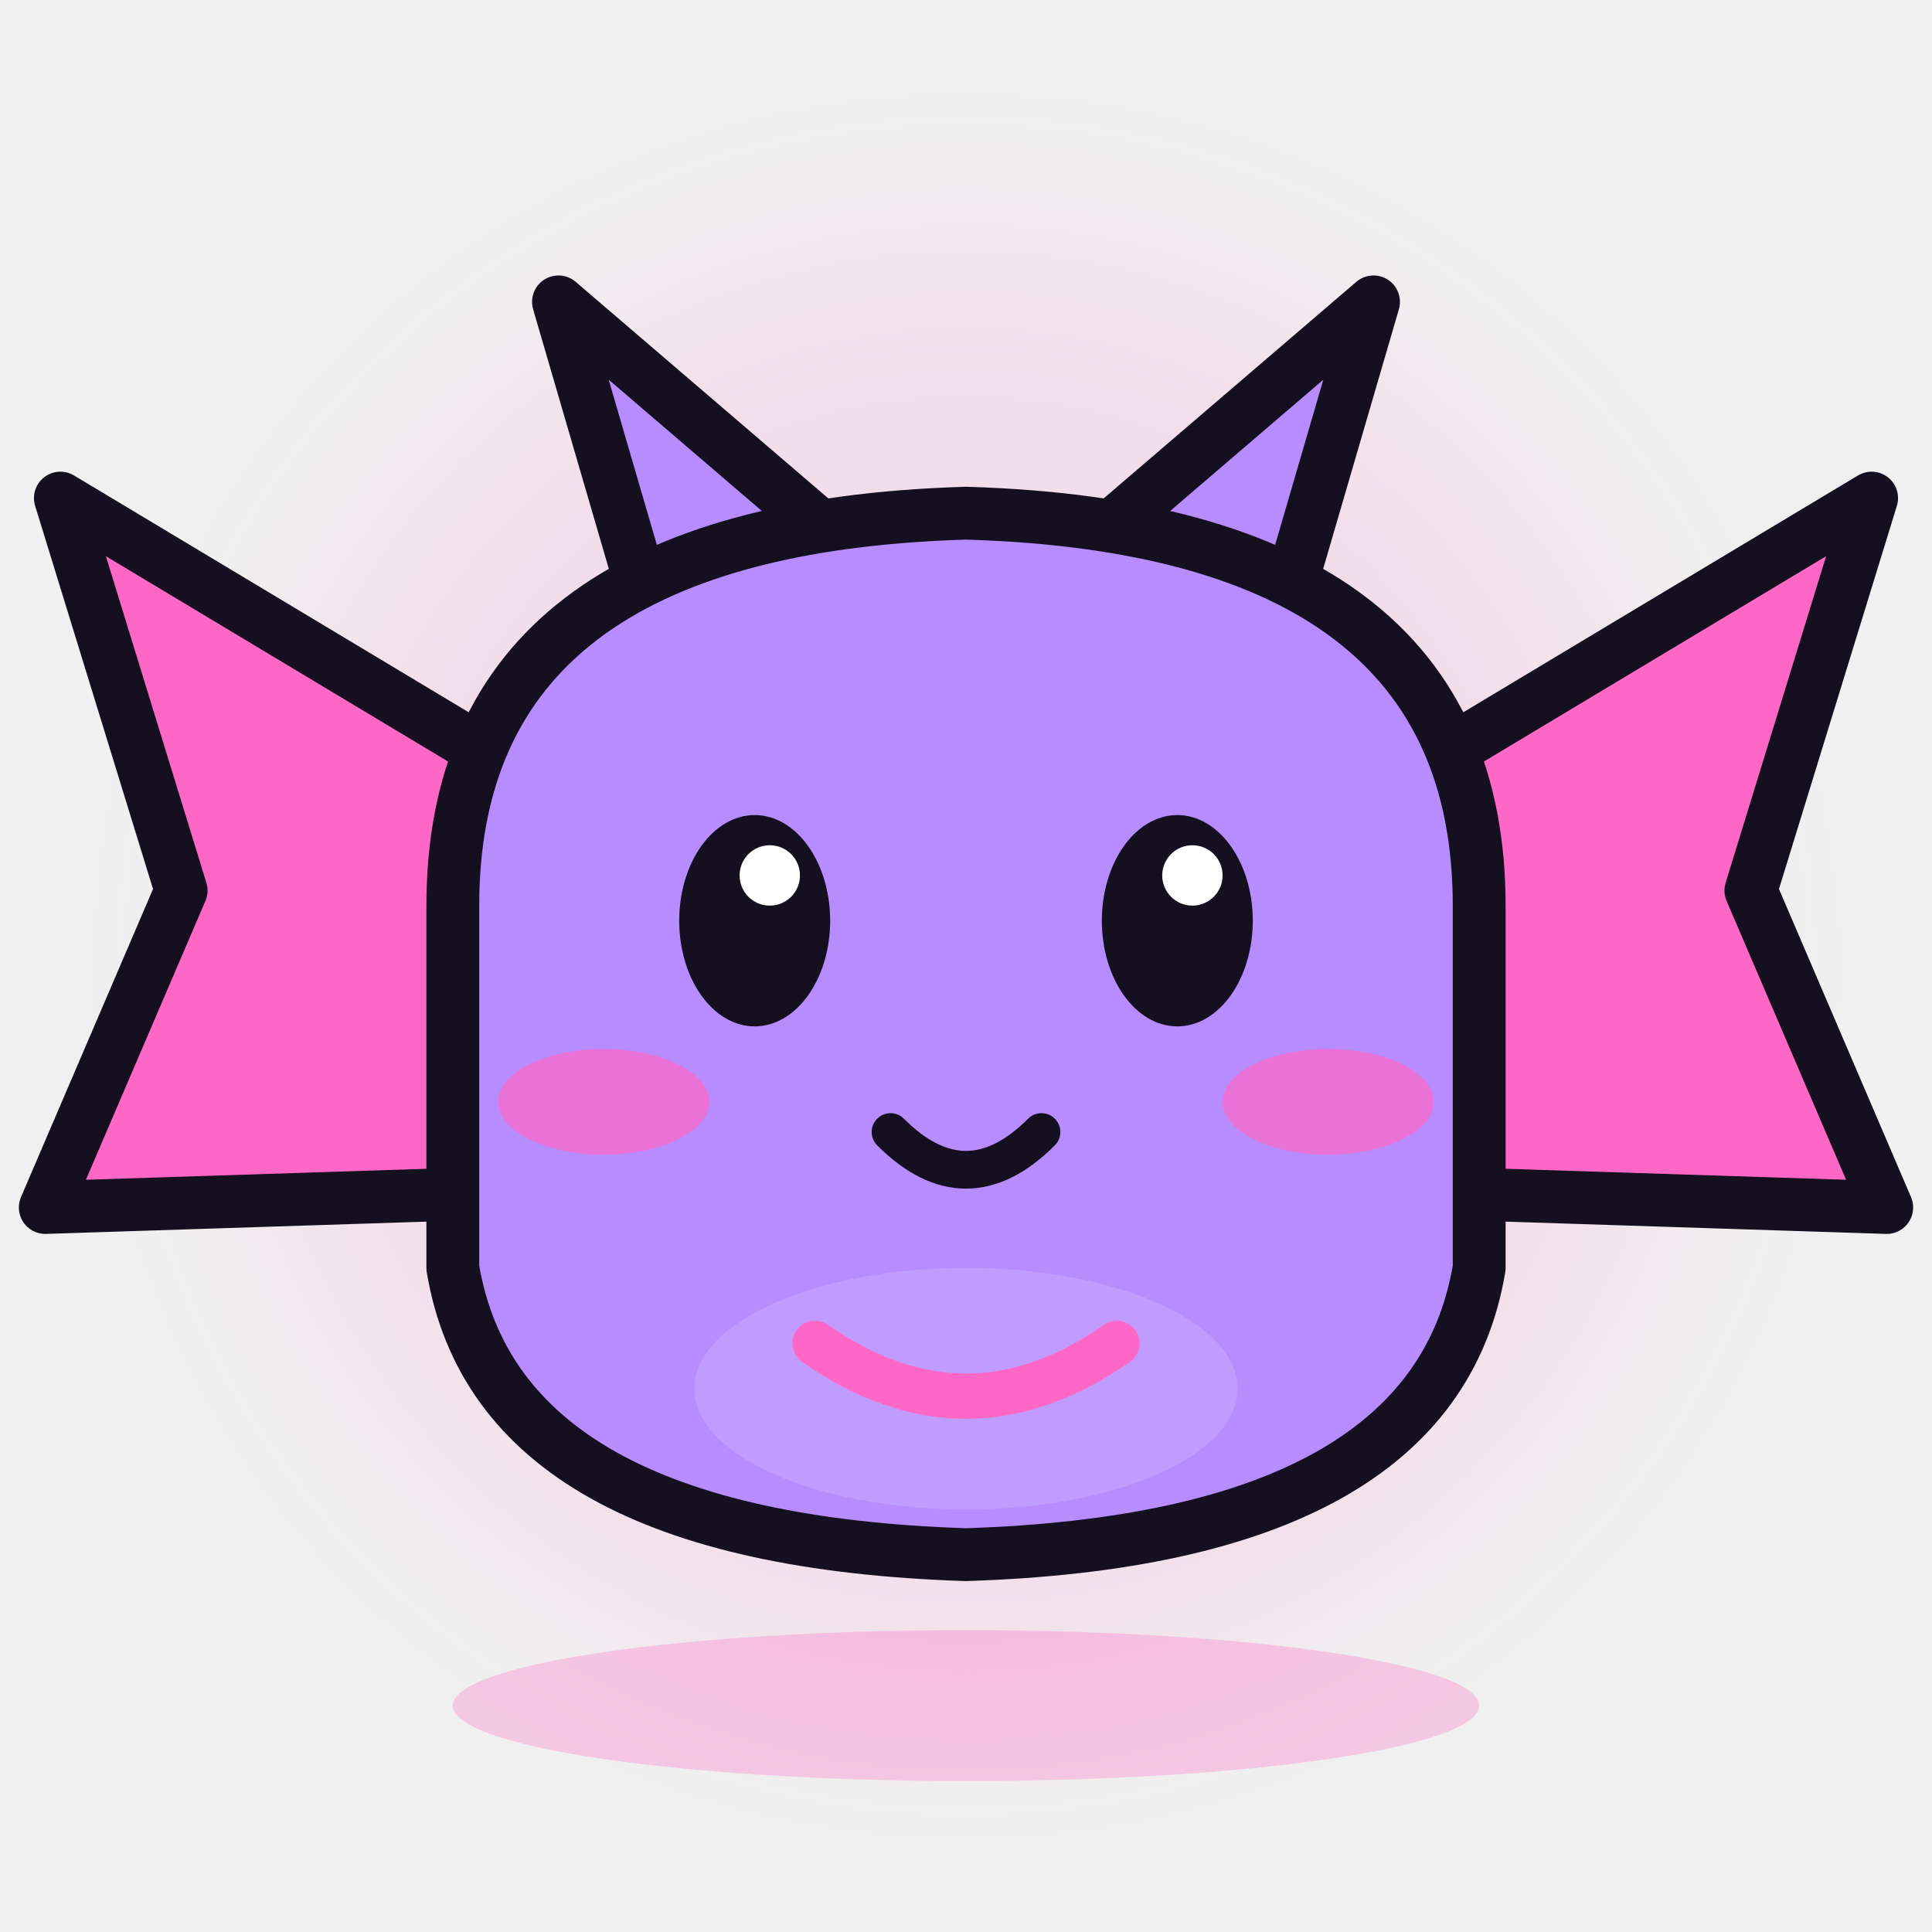
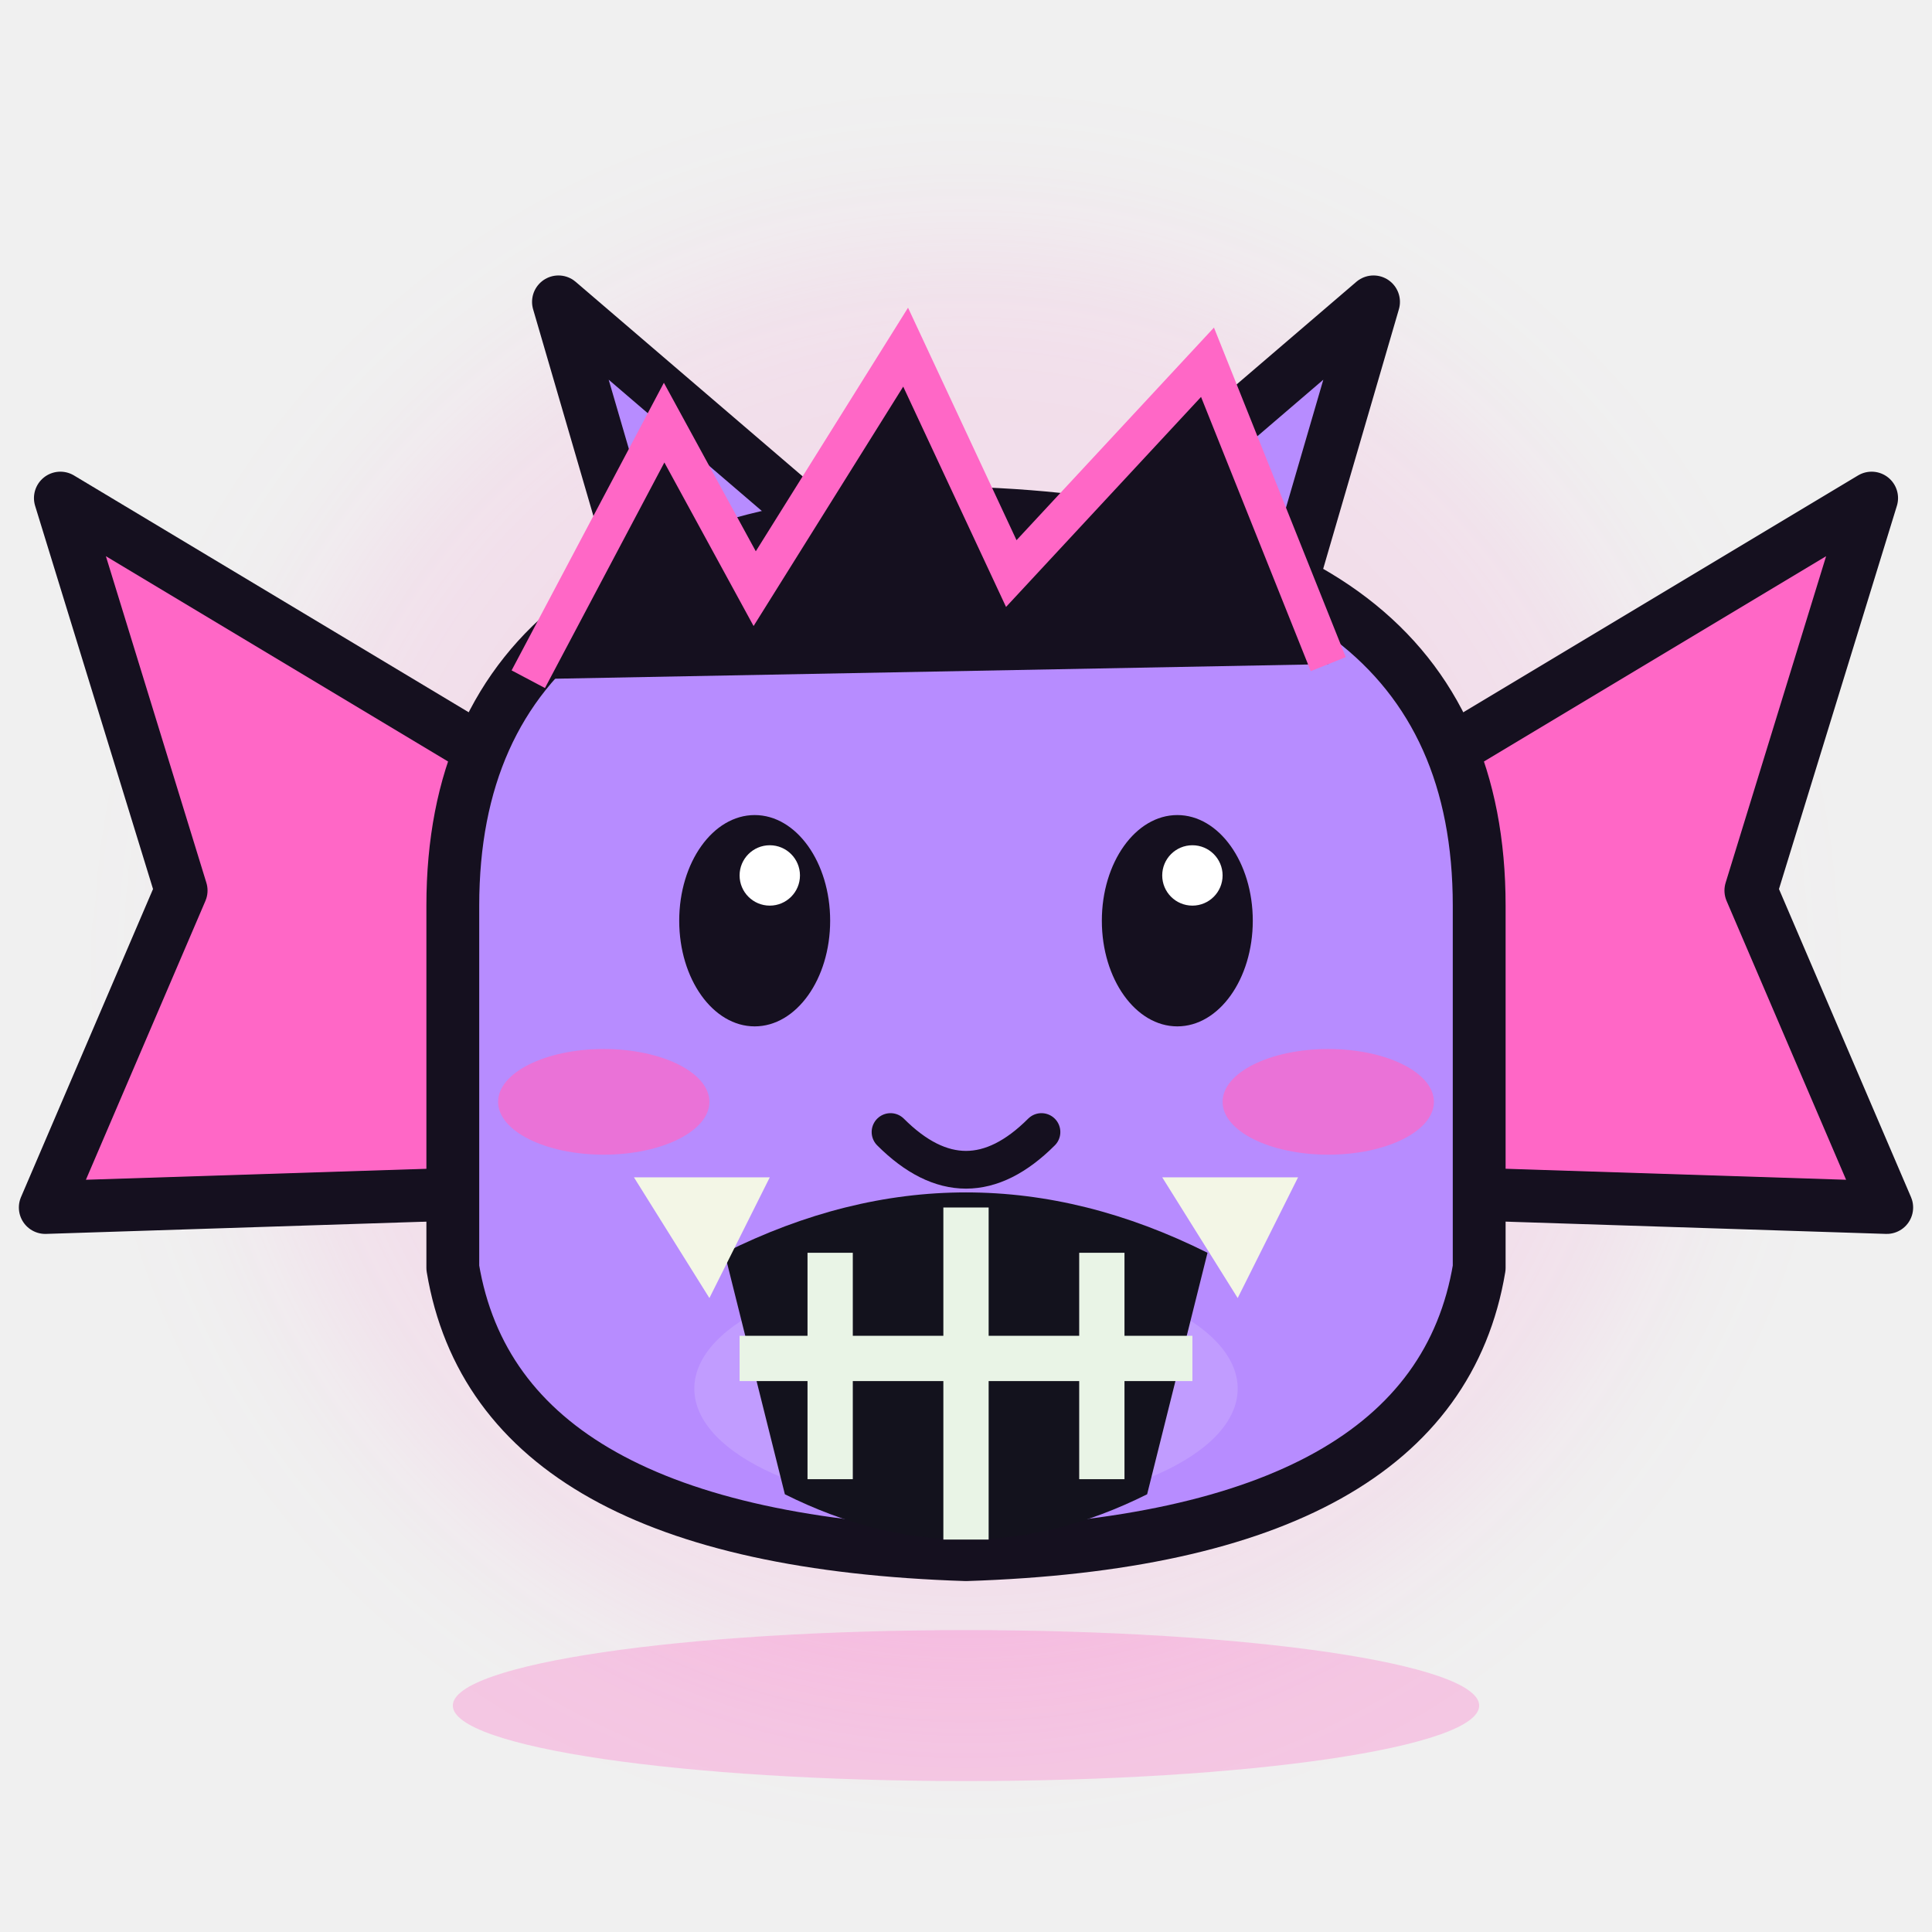
<svg xmlns="http://www.w3.org/2000/svg" viewBox="0 0 128 128" role="img" aria-label="bat original neon mascot">
  <defs>
    <filter id="halo" x="-50%" y="-50%" width="200%" height="200%">
      <feGaussianBlur stdDeviation="5" />
    </filter>
  </defs>
  <style>@media(prefers-reduced-motion:no-preference){#mascot{transform-origin:64px 85px}@keyframes a{50%{transform:translateY(-5px) rotate(2deg)}}#mascot{animation:a 3s ease-in-out infinite}}}</style>
  <g id="mascot">
    <ellipse cx="64" cy="113" rx="34" ry="5" fill="#ff67c6" opacity=".3" />
    <circle cx="64" cy="64" r="48" fill="#ff67c6" opacity=".13" filter="url(#halo)" />
    <path d="M39 54 4 33 12 59 3 80 34 79M89 54 124 33 116 59 125 80 94 79" fill="#ff67c6" stroke="#15101f" stroke-width="3.5" stroke-linejoin="round" />
    <path d="M44 44 37 20 58 38M84 44 91 20 70 38" fill="#b78cff" stroke="#15101f" stroke-width="3.5" stroke-linejoin="round" />
    <path d="M30 60 Q30 35 64 34 Q98 35 98 60 L98 84 Q95 102 64 103 Q33 102 30 84Z" fill="#b78cff" stroke="#15101f" stroke-width="3.5" stroke-linejoin="round" />
    <ellipse cx="64" cy="92" rx="18" ry="8" fill="#fff" opacity=".14" />
    <ellipse cx="50" cy="61" rx="5" ry="7" fill="#15101f" />
    <ellipse cx="78" cy="61" rx="5" ry="7" fill="#15101f" />
    <circle cx="51" cy="58" r="2" fill="#fff" />
    <circle cx="79" cy="58" r="2" fill="#fff" />
    <path d="M59 75 Q64 80 69 75" fill="none" stroke="#15101f" stroke-width="2.5" stroke-linecap="round" />
    <ellipse cx="40" cy="73" rx="7" ry="3.5" fill="#ff67c6" opacity=".7" />
    <ellipse cx="88" cy="73" rx="7" ry="3.5" fill="#ff67c6" opacity=".7" />
    <path d="M54 89Q64 96 74 89" stroke="#ff67c6" stroke-width="3" fill="none" stroke-linecap="round" />
+     <g aria-hidden="true">
+       <path d="M48 83Q64 75 80 83L76 99Q64 105 52 99Z" fill="#13121d" />
+       <path d="M55 83v15M64 80v22M73 83v15M49 90h30" stroke="#e9f4e6" stroke-width="3" />
+       <path d="M35 45 44 28 50 39 60 23 67 38 80 24 88 44" fill="#15101f" stroke="#ff67c6" stroke-width="2.5" />
+       <path d="M42 78h9l-4 8zM77 78h9l-4 8z" fill="#f3f6e6" />
+     </g>
  </g>
</svg>
